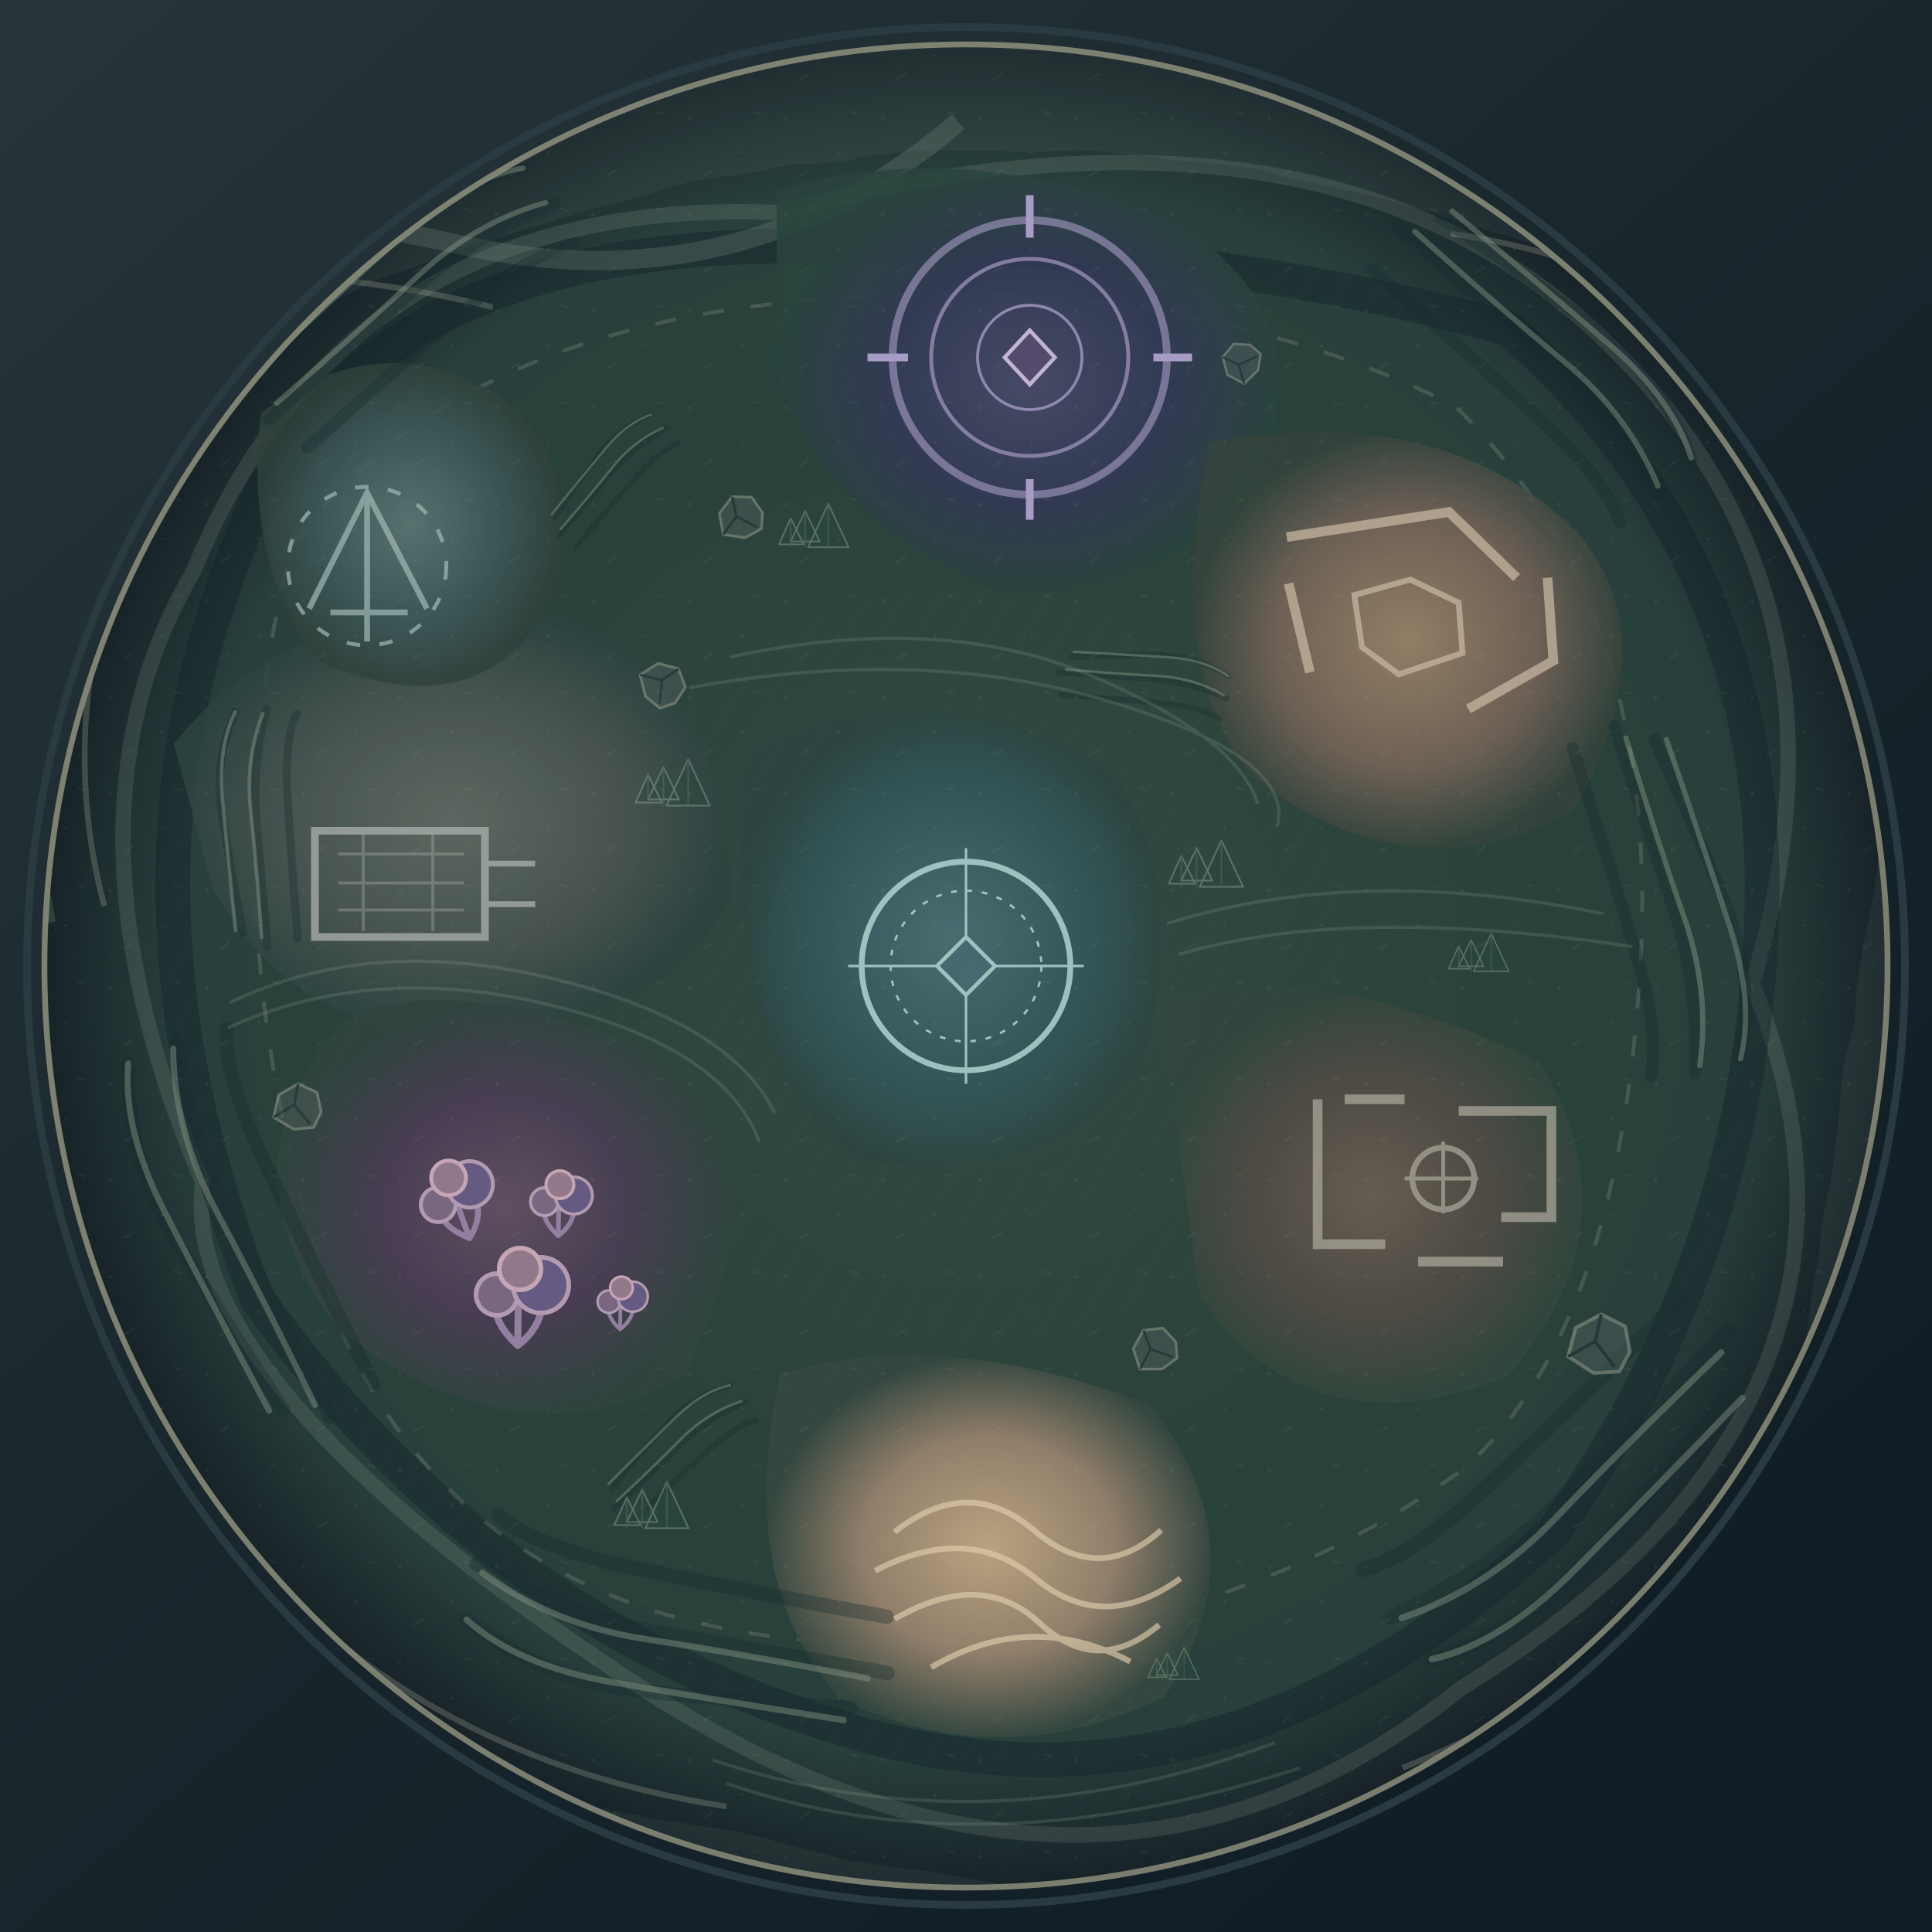
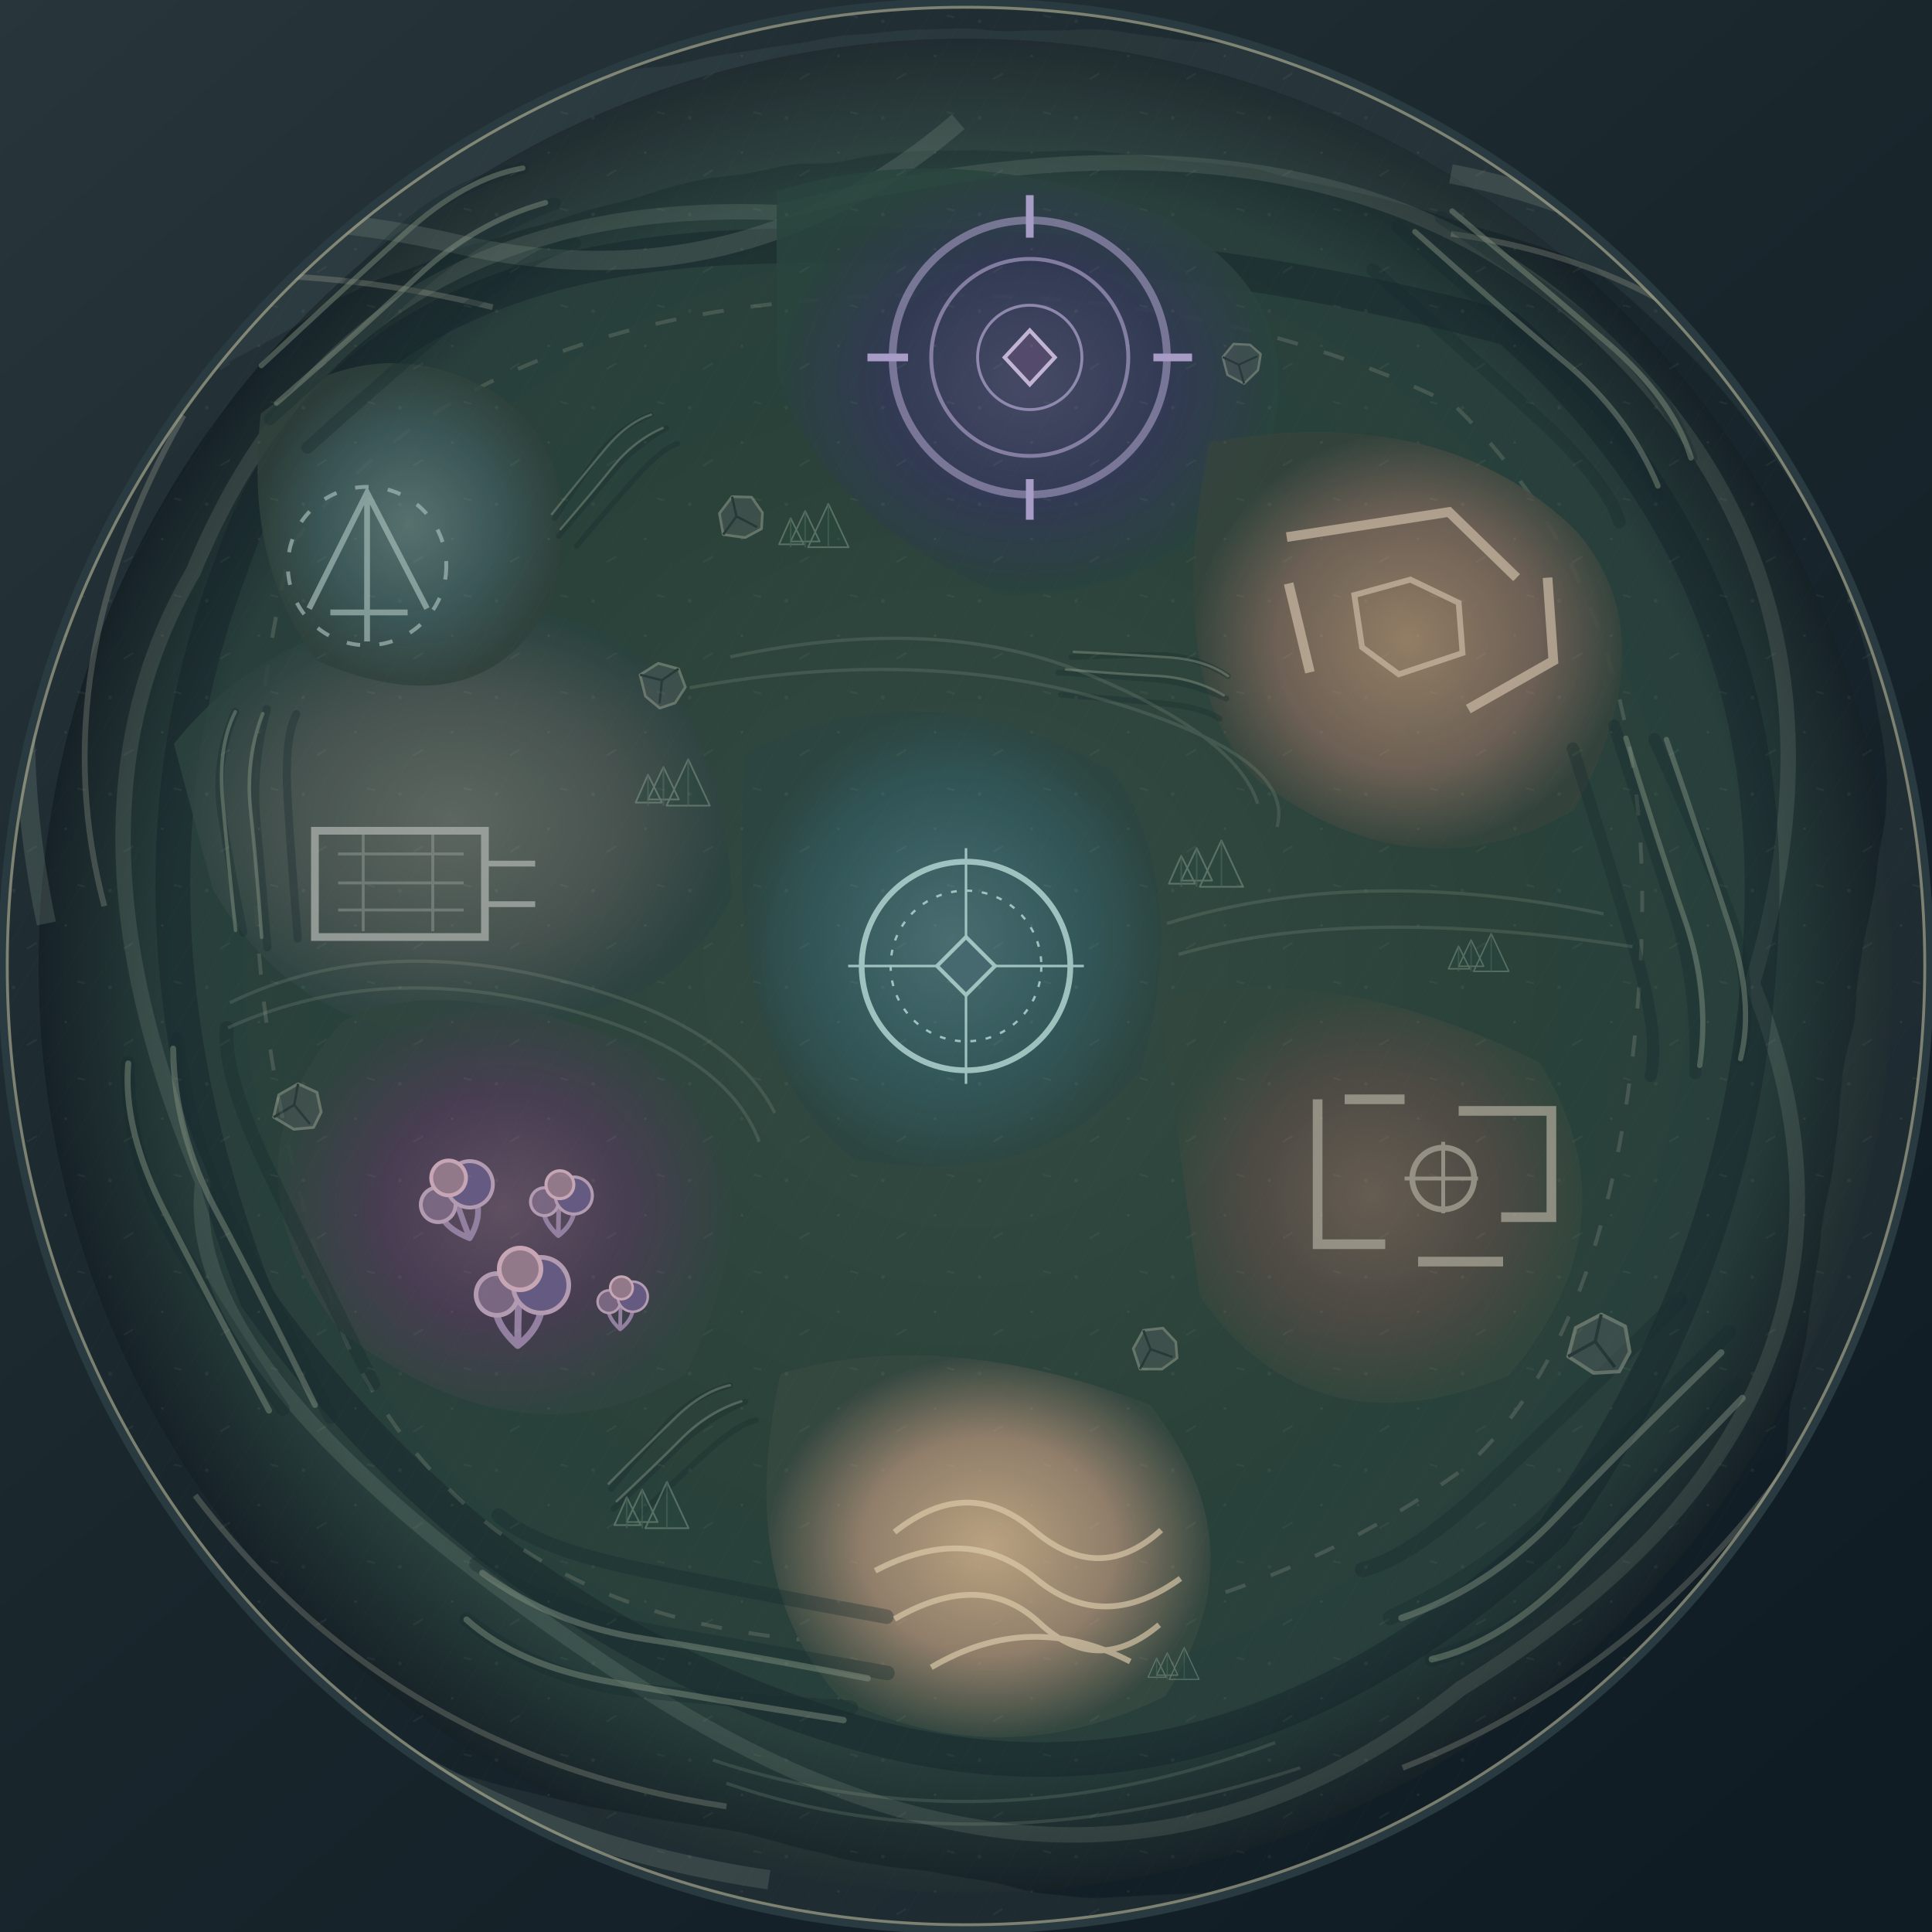
<svg xmlns="http://www.w3.org/2000/svg" width="1024" height="1024" viewBox="0 0 1000 1000" role="img" aria-label="Hand-illustrated Verdigris Reach terrain chart">
  <defs>
    <radialGradient id="land">
      <stop stop-color="#344b43" />
      <stop offset=".56" stop-color="#2a423a" />
      <stop offset=".84" stop-color="#283f3c" />
      <stop offset="1" stop-color="#151f25" />
    </radialGradient>
    <linearGradient id="frame" x2=".85" y2="1">
      <stop stop-color="#28363c" />
      <stop offset=".5" stop-color="#19272d" />
      <stop offset="1" stop-color="#101c24" />
    </linearGradient>
    <radialGradient id="spore">
      <stop stop-color="#655165" />
      <stop offset=".54" stop-color="#4b3d54" />
      <stop offset="1" stop-color="#30453e" />
    </radialGradient>
    <radialGradient id="vault">
      <stop stop-color="#494a6b" />
      <stop offset=".57" stop-color="#333956" />
      <stop offset="1" stop-color="#29433d" />
    </radialGradient>
    <radialGradient id="sinter">
      <stop stop-color="#c0a783" />
      <stop offset=".57" stop-color="#95816c" />
      <stop offset="1" stop-color="#364840" />
    </radialGradient>
    <radialGradient id="brine">
      <stop stop-color="#a2866a" />
      <stop offset=".62" stop-color="#766458" />
      <stop offset="1" stop-color="#35443c" />
    </radialGradient>
    <radialGradient id="relay">
      <stop stop-color="#6e6155" />
      <stop offset=".58" stop-color="#524b45" />
      <stop offset="1" stop-color="#32473d" />
    </radialGradient>
    <radialGradient id="deep">
      <stop stop-color="#666d67" />
      <stop offset=".62" stop-color="#4b5552" />
      <stop offset="1" stop-color="#2c4340" />
    </radialGradient>
    <radialGradient id="stone">
      <stop stop-color="#607a79" />
      <stop offset=".6" stop-color="#3d595a" />
      <stop offset="1" stop-color="#30413b" />
    </radialGradient>
    <radialGradient id="sanctum">
      <stop stop-color="#517980" />
      <stop offset=".65" stop-color="#325b60" />
      <stop offset="1" stop-color="#2c4542" />
    </radialGradient>
    <pattern id="grain" width="50" height="50" patternUnits="userSpaceOnUse">
      <circle cx="7" cy="11" r="1" fill="#b9c3ac" opacity=".09" />
      <circle cx="34" cy="29" r=".7" fill="#e2c9a4" opacity=".11" />
      <path d="M14 41l5-3m21-30l4 1" stroke="#c3d3b7" opacity=".08" />
    </pattern>
    <pattern id="hatch" width="16" height="16" patternUnits="userSpaceOnUse" patternTransform="rotate(31)">
      <path d="M0 0V16" stroke="#a2b6a3" stroke-width=".6" opacity=".14" />
    </pattern>
    <clipPath id="reach">
-       <circle cx="500" cy="500" r="476" />
+       <circle cx="500" cy="500" r="500" />
    </clipPath>
    <filter id="rough" x="-12%" y="-12%" width="124%" height="124%">
      <feTurbulence type="fractalNoise" baseFrequency=".012" numOctaves="3" seed="21" result="n" />
      <feDisplacementMap in="SourceGraphic" in2="n" scale="8" />
    </filter>
    <g id="ridge" fill="none" stroke-linecap="round" stroke-linejoin="round">
      <path d="M-40 7Q-18-4 0-12T38-17M-43 17Q-18 8 1 1T42-6M-37 27Q-9 17 12 10T43 5" stroke="#142a2b" stroke-width="3" opacity=".48" />
      <path d="M-40 4Q-14-6 5-13T38-17M-40 14Q-14 5 4-2T40-7" stroke="#8c9b88" stroke-width="1.3" opacity=".6" />
    </g>
    <g id="rock" fill="#51605d" stroke="#adb29f" stroke-width="1.7" stroke-linejoin="round">
      <path d="M-11 5l4-13 12-4 10 7 3 10-8 9-14 3z" />
      <path d="M-7-8l7 11 15 2M0 3l-4 14" fill="none" stroke="#232e33" stroke-width="1.5" />
    </g>
    <g id="mycel" fill="none" stroke-linecap="round">
      <path d="M0 17Q-12 6-9-4M0 17Q13 7 10-8M0 17Q0 0 1-16" stroke="#9380a0" stroke-width="3" />
      <circle cx="-9" cy="-5" r="9" fill="#796781" stroke="#b29bb1" stroke-width="2" />
      <circle cx="10" cy="-9" r="12" fill="#655a81" stroke="#b29bb1" stroke-width="2" />
      <circle cx="1" cy="-16" r="9" fill="#927989" stroke="#c6a5b5" stroke-width="2" />
    </g>
    <g id="copse" fill="none" stroke="#90a694" stroke-width="1.1" stroke-linejoin="round">
      <path d="M-17 11L-7-10 3 11zM-5 15L9-15 23 15zM-25 13L-17-5-8 13z" fill="#27473e" />
      <path d="M-7-10v25M9-15v30M-17-5v20" stroke="#668175" opacity=".7" />
    </g>
  </defs>
  <rect width="1000" height="1000" fill="url(#frame)" />
  <g clip-path="url(#reach)">
    <circle cx="500" cy="500" r="480" fill="url(#land)" />
    <path d="M-30 245Q180 87 405 55T841 112Q1035 266 1001 471T940 851Q742 1048 509 1006T110 918Q-65 731-30 245" fill="none" stroke="#748a80" stroke-width="62" opacity=".11" filter="url(#rough)" />
    <path d="M100 296Q180 101 402 110Q679 37 824 170T907 509Q994 727 756 874Q565 1027 328 871T105 612Q25 424 100 296z" fill="none" stroke="#acbca5" stroke-width="8" opacity=".15" />
    <path d="M120 292Q172 137 382 128T781 170Q915 288 912 467T804 793Q633 951 444 897T133 672Q53 467 120 292z" fill="none" stroke="#101e26" stroke-width="18" opacity=".38" />
    <path d="M151 282Q236 169 425 155T753 210Q860 314 849 501T758 760Q619 860 433 850T178 692Q102 478 151 282z" fill="none" stroke="#c8c5ad" stroke-width="2" stroke-dasharray="11 14" opacity=".18" />
    <path d="M-20 152Q87 92 235 126T496 63M751 90Q910 120 1032 287M977 724Q923 858 762 937M398 973Q176 940 63 766M24 478Q-7 330 50 211" fill="none" stroke="#8a9a8b" stroke-width="10" opacity=".23" />
    <path d="M-24 162Q113 124 255 159M751 121Q917 144 984 298M942 735Q858 863 726 915M376 935Q204 909 101 774M54 469Q21 345 95 215" fill="none" stroke="#b7b5a2" stroke-width="3" opacity=".26" />
    <path d="M90 385Q150 310 260 315T379 464Q350 520 279 529Q166 556 110 460z" fill="url(#deep)" opacity=".85" />
    <path d="M135 214Q191 171 248 199Q305 227 286 310Q250 379 164 342Q126 291 135 214z" fill="url(#stone)" opacity=".84" />
    <path d="M402 99Q495 70 602 112Q681 155 656 234Q624 306 519 308Q422 266 402 191z" fill="url(#vault)" opacity=".88" />
    <path d="M626 229Q747 207 816 275Q864 330 815 419Q734 466 651 404Q601 353 626 229z" fill="url(#brine)" opacity=".87" />
    <path d="M600 518Q687 495 797 550Q848 633 781 712Q679 754 621 671z" fill="url(#relay)" opacity=".86" />
    <path d="M177 529Q228 500 341 545Q408 604 355 711Q273 762 176 689Q111 604 177 529z" fill="url(#spore)" opacity=".9" />
    <path d="M404 711Q488 686 595 727Q654 801 603 878Q517 920 435 879Q380 820 404 711z" fill="url(#sinter)" opacity=".95" />
    <path d="M386 390Q480 342 577 400Q616 459 591 553Q541 617 442 600Q372 546 386 390z" fill="url(#sanctum)" opacity=".74" />
    <g opacity=".7">
      <use href="#ridge" transform="translate(210 150) rotate(-22) scale(2.1)" />
      <use href="#ridge" transform="translate(802 182) rotate(61) scale(2.2)" />
      <use href="#ridge" transform="translate(868 467) rotate(92) scale(2.1)" />
      <use href="#ridge" transform="translate(812 777) rotate(155) scale(2.6)" />
      <use href="#ridge" transform="translate(345 849) rotate(-150) scale(2.5)" />
      <use href="#ridge" transform="translate(118 636) rotate(-97) scale(2.4)" />
      <use href="#ridge" transform="translate(131 426) rotate(-75) scale(1.4)" />
      <use href="#ridge" transform="translate(315 245) rotate(-30) scale(.9)" />
      <use href="#ridge" transform="translate(594 350) rotate(24) scale(1)" />
      <use href="#ridge" transform="translate(350 748) rotate(-24) scale(1)" />
    </g>
    <g fill="none" stroke="#aab7a3" opacity=".17" stroke-width="1.7">
      <path d="M119 519Q191 484 284 506T401 576M118 532Q193 498 284 520T393 591M604 478Q704 447 830 473M610 494Q699 468 845 490" />
      <path d="M378 340Q486 317 563 349T651 416M357 356Q477 334 574 363T661 428" />
      <path d="M369 911Q510 958 660 902M376 923Q508 969 673 915" />
    </g>
    <g data-site="vault" transform="translate(533 185)" fill="none" stroke="#a79cc5">
      <circle r="71" stroke-width="4" opacity=".6" />
      <circle r="51" stroke-width="2" opacity=".68" />
      <circle r="27" stroke-width="1.5" opacity=".78" />
      <path d="M0-84V-62M0 63v21M-84 0h21M64 0h20" stroke-width="4" />
      <path d="M0-14L13 0 0 14-13 0z" fill="#544a6c" stroke="#c2b5d3" stroke-width="2" />
    </g>
    <g data-site="survey" transform="translate(734 321)" stroke="#c6b5a0" stroke-width="5" fill="none" opacity=".75">
      <path d="M-68-43l84-13 35 34M-56 27l-11-46M26 46l44-25-3-43" />
      <path d="M-33-13l29-8 25 12 2 26-33 11-19-14z" stroke-width="3" />
    </g>
    <g data-site="relay" transform="translate(739 609)" stroke="#a6a295" fill="none" stroke-width="5" opacity=".77">
      <path d="M-57-40v75h35M-43-40h31M16-34h48v55H38M-5 44h44" />
      <circle cx="8" cy="1" r="16" stroke-width="3" />
      <path d="M8-18v37M-12 1h38" stroke-width="2" />
    </g>
    <g data-site="deep" transform="translate(207 457)" fill="none" stroke="#a6aba7" opacity=".8">
      <rect x="-44" y="-27" width="88" height="55" stroke-width="4" />
      <path d="M-32-15h65M-32 0h65M-32 14h65M-19-25v50M17-25v50" stroke-width="1.5" opacity=".5" />
      <path d="M45-10l25 0M45 11l25 0" stroke-width="3" />
    </g>
    <g data-site="obelisk" transform="translate(190 293)" fill="none" stroke="#a3b9b5" opacity=".7">
      <path d="M-30 22L0-38 31 22M-19 24H21M0-38V39" stroke-width="3" />
      <circle r="41" stroke-dasharray="7 10" stroke-width="2" />
    </g>
    <g data-site="sporefield" transform="translate(272 641)">
      <use href="#mycel" transform="translate(-35 -16) rotate(-21)" />
      <use href="#mycel" transform="translate(17 -15) scale(.8)" />
      <use href="#mycel" transform="translate(-4 35) scale(1.2)" />
      <use href="#mycel" transform="translate(49 36) scale(.65)" />
    </g>
    <g data-site="sinter" transform="translate(533 815)" fill="none" stroke="#e0ceae" stroke-width="3" opacity=".64">
      <path d="M-70-22Q-32-52 2-23T68-23M-80-2Q-32-27 3 2T78 2M-70 23Q-25-3 5 25T67 26M-51 48Q0 18 52 45" />
    </g>
    <g data-site="sanctum" transform="translate(500 500)" fill="none" stroke="#b0d3d0" opacity=".85">
      <circle r="54" stroke-width="3" />
      <circle r="39" stroke-width="1.2" stroke-dasharray="3 5" />
      <path d="M0-61V61M-61 0H61" stroke-width="1.3" />
      <path d="M0-15L15 0 0 15-15 0z" fill="#476870" stroke-width="2" />
    </g>
    <g opacity=".45">
      <use href="#copse" transform="translate(422 272) scale(.75)" />
      <use href="#copse" transform="translate(349 405) scale(.8)" />
      <use href="#copse" transform="translate(625 447) scale(.8)" />
      <use href="#copse" transform="translate(338 779) scale(.8)" />
      <use href="#copse" transform="translate(766 493) scale(.65)" />
      <use href="#copse" transform="translate(608 861) scale(.55)" />
      <use href="#rock" transform="translate(382 265) rotate(20) scale(.8)" />
      <use href="#rock" transform="translate(640 187) rotate(-32) scale(.7)" />
      <use href="#rock" transform="translate(154 570) rotate(43) scale(.85)" />
      <use href="#rock" transform="translate(596 696) rotate(12) scale(.8)" />
      <use href="#rock" transform="translate(828 692) rotate(45) scale(1.1)" />
      <use href="#rock" transform="translate(345 352) rotate(88) scale(.8)" />
    </g>
    <rect width="1000" height="1000" fill="url(#grain)" opacity=".7" />
    <rect width="1000" height="1000" fill="url(#hatch)" opacity=".2" />
  </g>
-   <circle cx="500" cy="500" r="477" fill="none" stroke="#a5a58c" stroke-width="3" opacity=".7" />
-   <circle cx="500" cy="500" r="486" fill="none" stroke="#293a41" stroke-width="4" />
+   <circle cx="500" cy="500" r="497" fill="none" stroke="#a5a58c" stroke-width="3" opacity=".7" />
+   <circle cx="500" cy="500" r="499" fill="none" stroke="#293a41" stroke-width="4" />
</svg>
